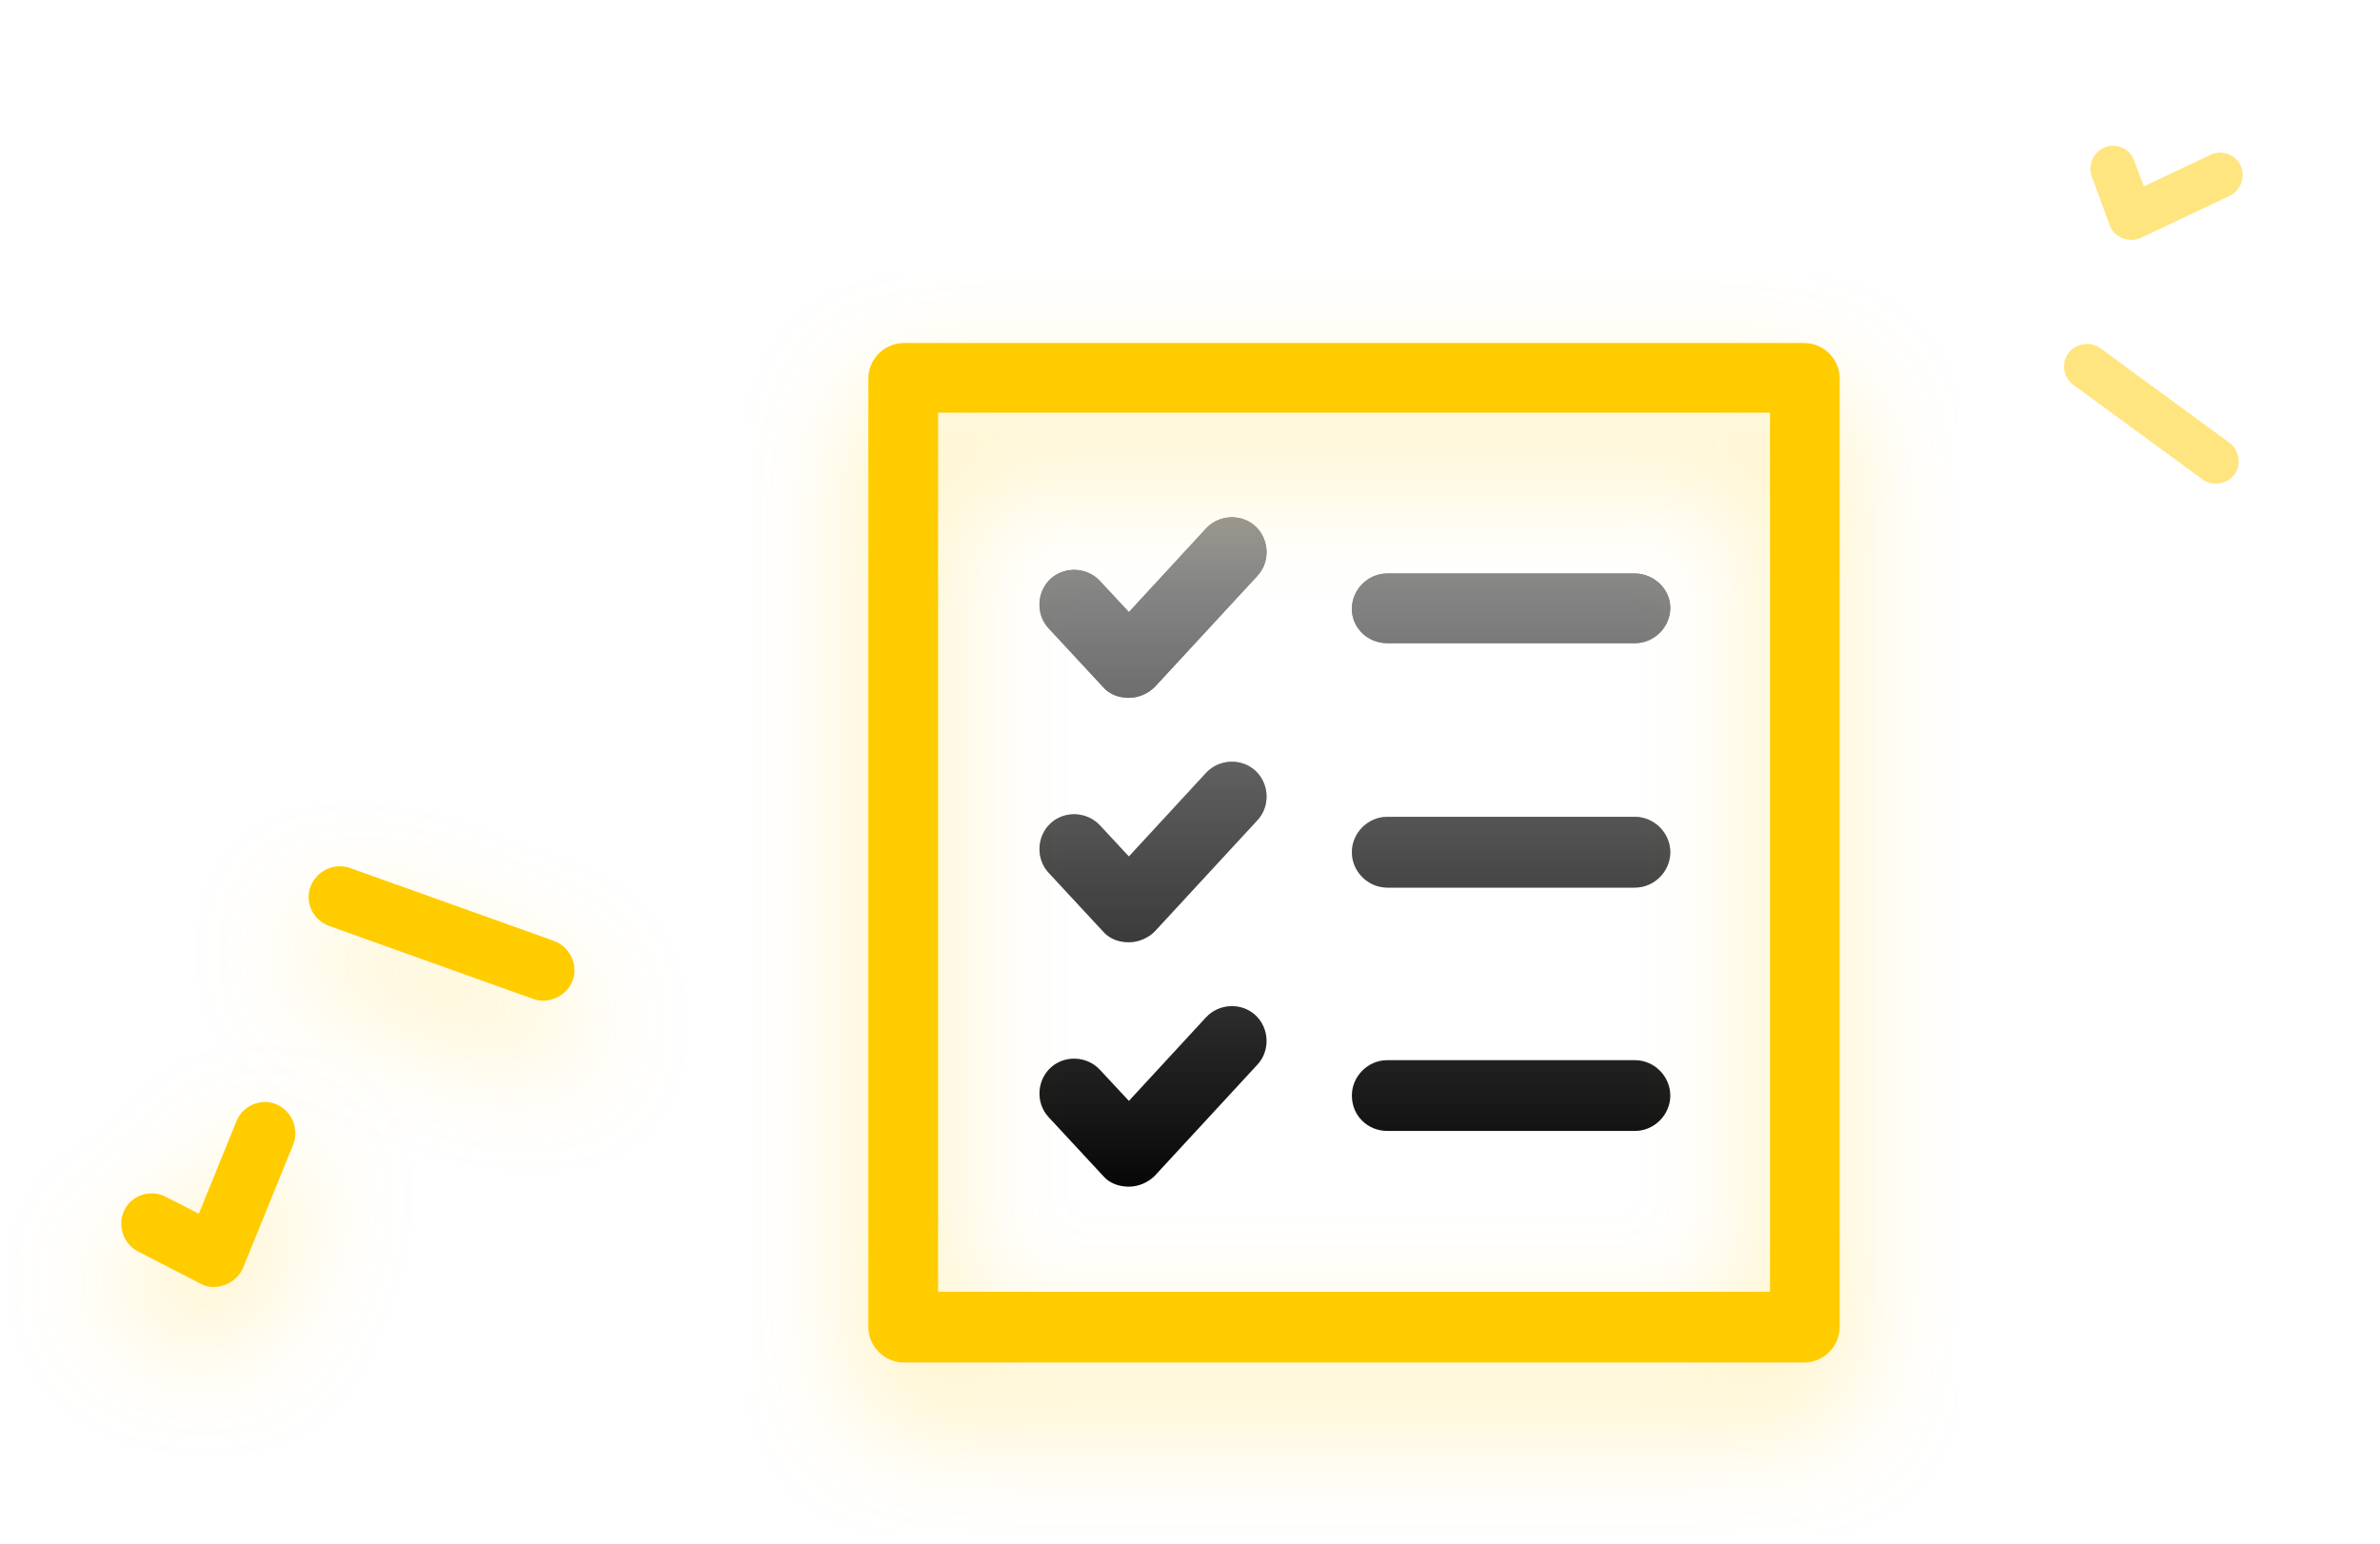
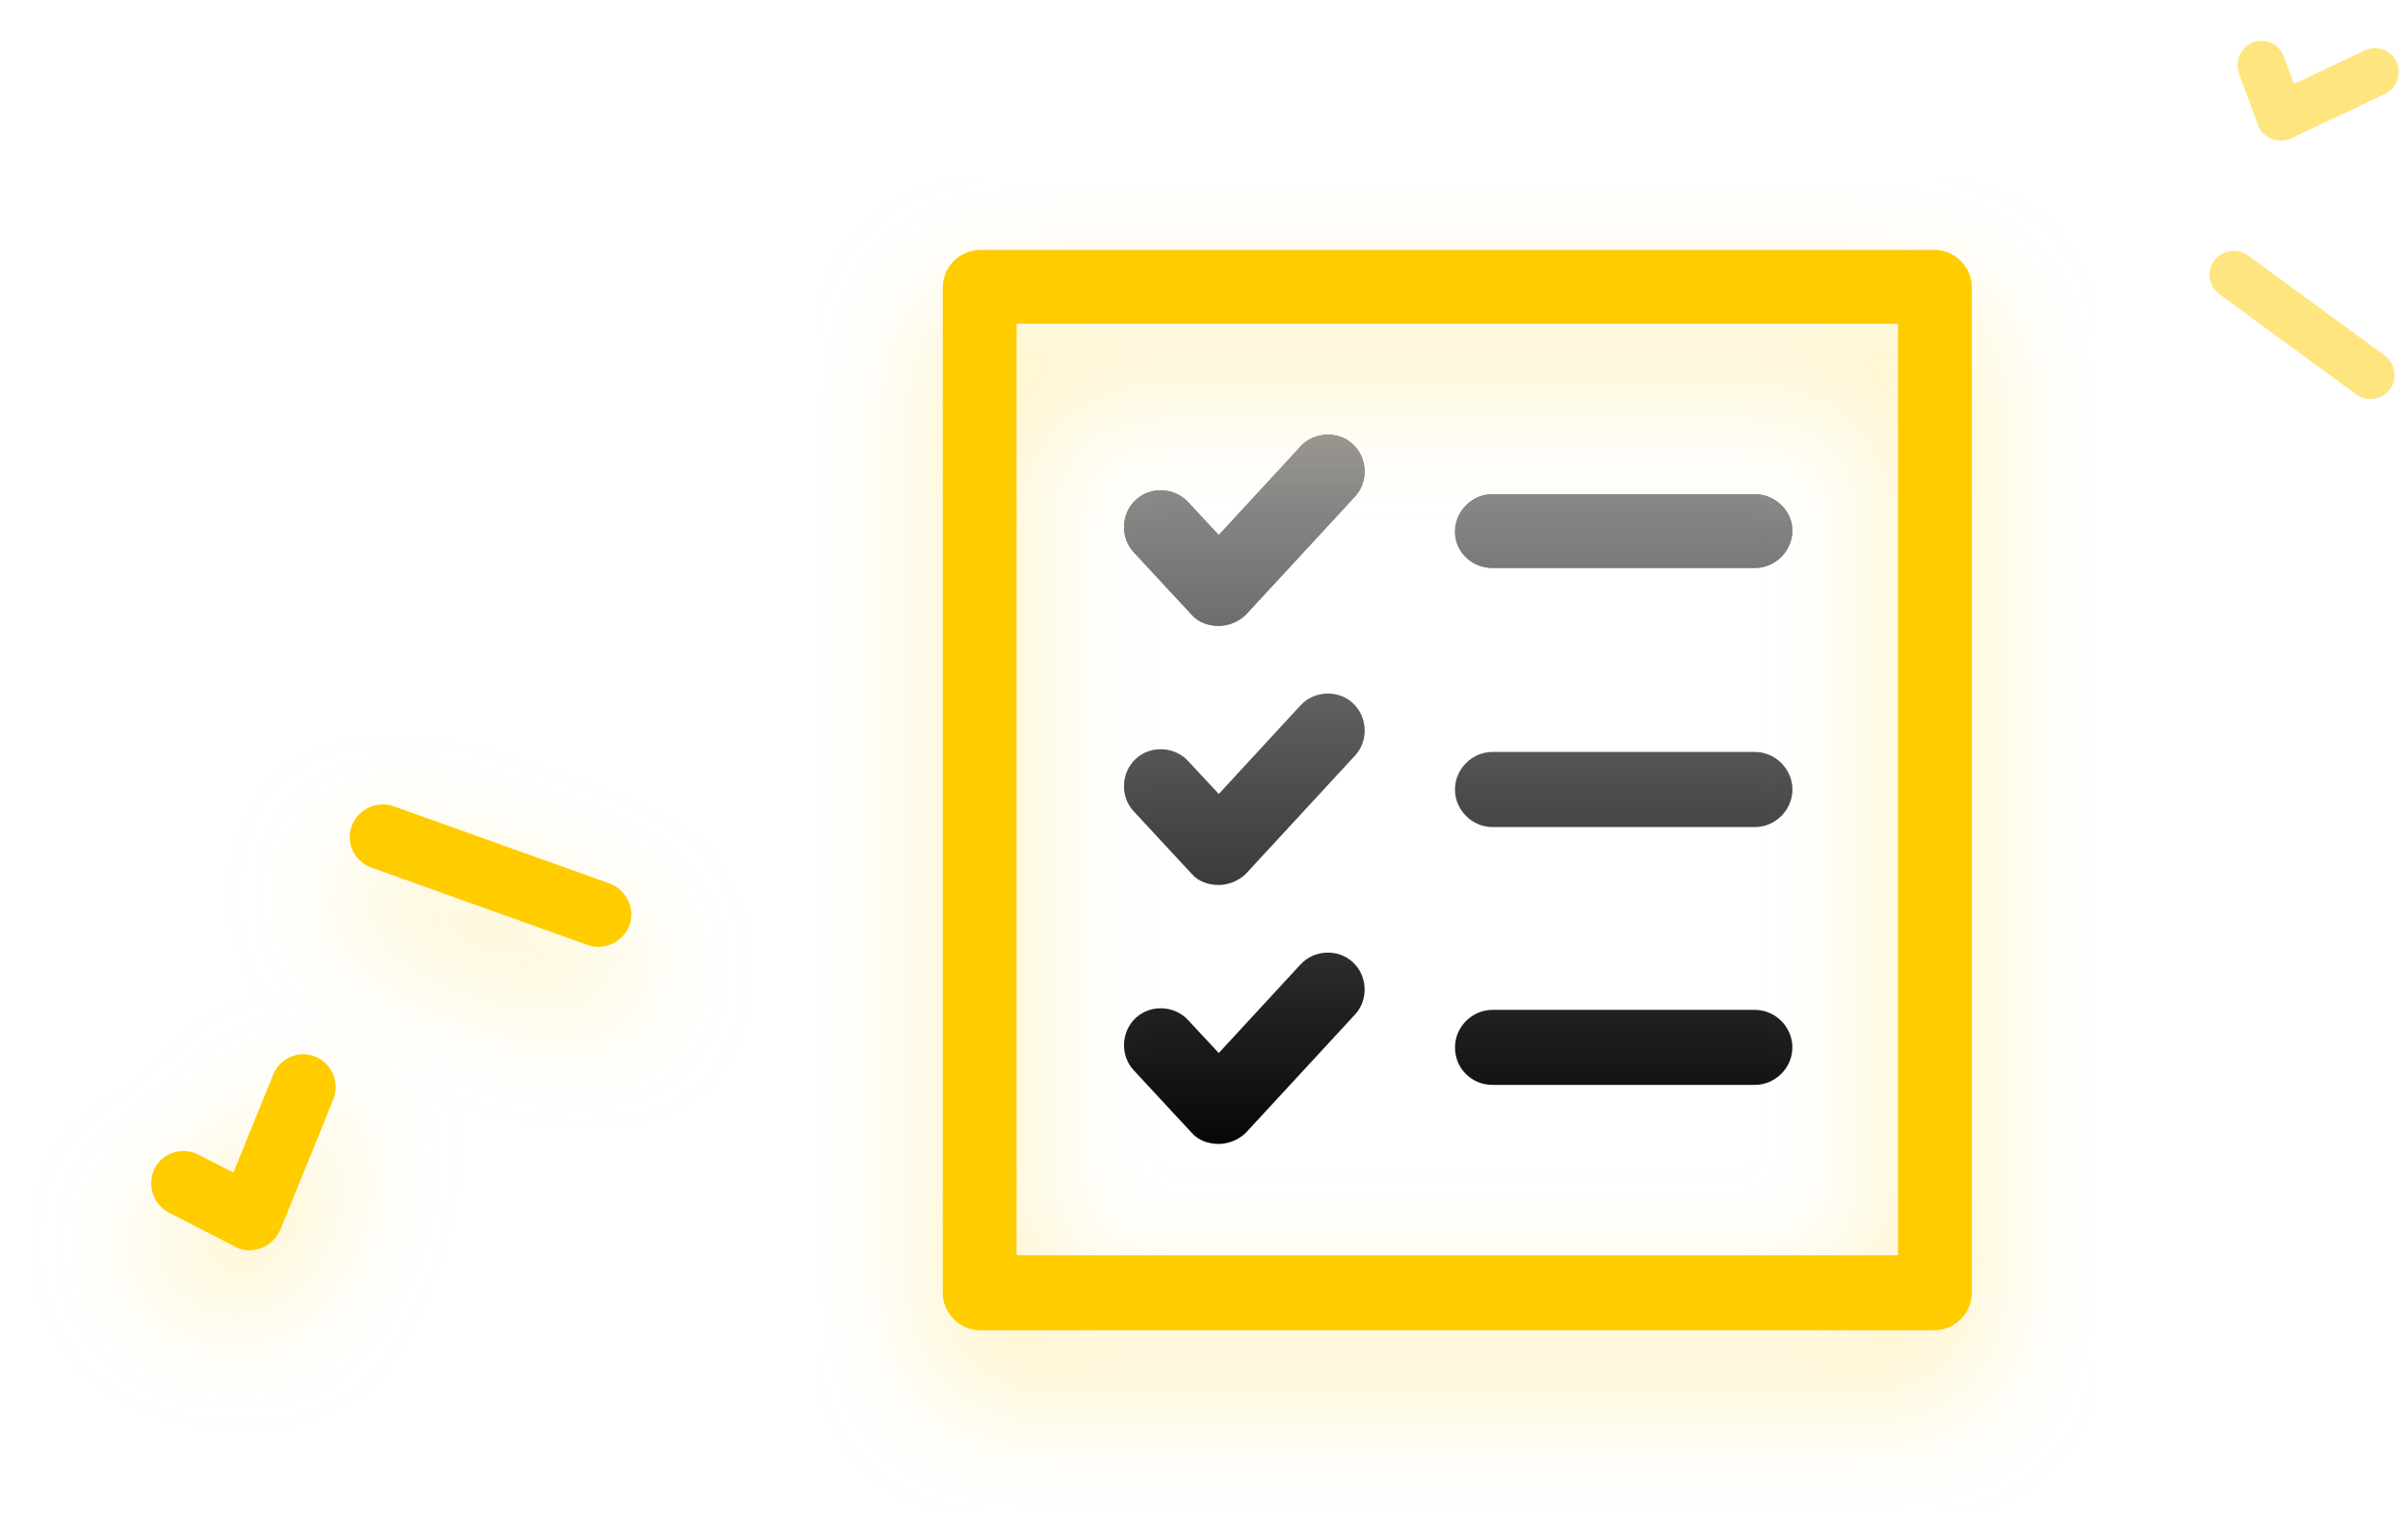
- <svg xmlns="http://www.w3.org/2000/svg" width="222" height="144" viewBox="0 0 222 144" fill="none">
-   <path d="M129.4 60H152.5C154.3 60 155.8 58.5 155.8 56.7C155.8 54.9 154.2 53.5 152.5 53.5H129.4C127.6 53.5 126.1 55 126.1 56.8C126.1 58.6 127.6 60 129.4 60Z" fill="#060606" />
-   <path d="M129.4 60H152.5C154.3 60 155.8 58.5 155.8 56.7C155.8 54.9 154.2 53.5 152.5 53.5H129.4C127.6 53.5 126.1 55 126.1 56.8C126.1 58.6 127.6 60 129.4 60Z" fill="url(#paint0_linear)" />
-   <path d="M102.9 64.1C103.5 64.8 104.4 65.1 105.3 65.1C106.2 65.1 107.1 64.7 107.7 64.1L117.3 53.7C118.5 52.4 118.4 50.3 117.1 49.1C115.8 47.9 113.7 48 112.5 49.3L105.3 57.1L102.6 54.2C101.4 52.9 99.3 52.8 98 54C96.7 55.2 96.6 57.3 97.8 58.6L102.9 64.1Z" fill="#060606" />
-   <path d="M102.9 64.1C103.5 64.8 104.4 65.1 105.3 65.1C106.2 65.1 107.1 64.7 107.7 64.1L117.3 53.7C118.5 52.4 118.4 50.3 117.1 49.1C115.8 47.9 113.7 48 112.5 49.3L105.3 57.1L102.6 54.2C101.4 52.9 99.3 52.8 98 54C96.7 55.2 96.6 57.3 97.8 58.6L102.9 64.1Z" fill="url(#paint1_linear)" />
-   <path d="M129.4 82.8H152.5C154.3 82.8 155.8 81.3 155.8 79.5C155.8 77.7 154.3 76.2 152.5 76.2H129.4C127.6 76.2 126.1 77.7 126.1 79.5C126.1 81.3 127.6 82.8 129.4 82.8Z" fill="#060606" />
-   <path d="M129.4 82.8H152.5C154.3 82.8 155.8 81.3 155.8 79.5C155.8 77.7 154.3 76.2 152.5 76.2H129.4C127.6 76.2 126.1 77.7 126.1 79.5C126.1 81.3 127.6 82.8 129.4 82.8Z" fill="url(#paint2_linear)" />
-   <path d="M102.9 86.9C103.5 87.6 104.4 87.9 105.3 87.9C106.2 87.9 107.1 87.5 107.7 86.9L117.3 76.5C118.5 75.2 118.4 73.1 117.1 71.9C115.8 70.7 113.7 70.8 112.5 72.1L105.3 79.9L102.6 77C101.4 75.7 99.3 75.6 98 76.8C96.7 78 96.6 80.1 97.8 81.4L102.9 86.9Z" fill="#060606" />
-   <path d="M102.9 86.9C103.5 87.6 104.4 87.9 105.3 87.9C106.2 87.9 107.1 87.5 107.7 86.9L117.3 76.5C118.5 75.2 118.4 73.1 117.1 71.9C115.8 70.7 113.7 70.8 112.5 72.1L105.3 79.9L102.6 77C101.4 75.7 99.3 75.6 98 76.8C96.7 78 96.6 80.1 97.8 81.4L102.9 86.9Z" fill="url(#paint3_linear)" />
-   <path d="M129.4 105.5H152.5C154.3 105.5 155.8 104 155.8 102.2C155.8 100.4 154.3 98.9 152.5 98.9H129.4C127.6 98.9 126.1 100.4 126.1 102.2C126.1 104.1 127.6 105.5 129.4 105.5Z" fill="#060606" />
-   <path d="M129.4 105.5H152.5C154.3 105.5 155.8 104 155.8 102.2C155.8 100.4 154.3 98.9 152.5 98.9H129.4C127.6 98.9 126.1 100.4 126.1 102.2C126.1 104.1 127.6 105.5 129.4 105.5Z" fill="url(#paint4_linear)" />
-   <path d="M102.9 109.7C103.5 110.4 104.4 110.7 105.3 110.7C106.2 110.7 107.1 110.3 107.7 109.7L117.3 99.3C118.5 98 118.4 95.9 117.1 94.7C115.8 93.5 113.7 93.6 112.5 94.9L105.3 102.7L102.6 99.8C101.4 98.5 99.3 98.4 98 99.6C96.7 100.8 96.6 102.9 97.8 104.2L102.9 109.7Z" fill="#060606" />
-   <path d="M102.9 109.7C103.5 110.4 104.4 110.7 105.3 110.7C106.2 110.7 107.1 110.3 107.7 109.7L117.3 99.3C118.5 98 118.4 95.9 117.1 94.7C115.8 93.5 113.7 93.6 112.5 94.9L105.3 102.7L102.6 99.8C101.4 98.5 99.3 98.4 98 99.6C96.7 100.8 96.6 102.9 97.8 104.2L102.9 109.7Z" fill="url(#paint5_linear)" />
+ <svg xmlns="http://www.w3.org/2000/svg" width="212" height="134" viewBox="0 0 212 134" fill="none">
+   <path d="M131.4 50H154.5C156.3 50 157.8 48.5 157.8 46.7C157.8 44.9 156.2 43.5 154.5 43.5H131.4C129.6 43.5 128.1 45 128.1 46.8C128.1 48.6 129.6 50 131.4 50Z" fill="#060606" />
+   <path d="M131.4 50H154.5C156.3 50 157.8 48.5 157.8 46.7C157.8 44.9 156.2 43.5 154.5 43.5H131.4C129.6 43.5 128.1 45 128.1 46.8C128.1 48.6 129.6 50 131.4 50Z" fill="url(#paint0_linear)" />
+   <path d="M104.9 54.1C105.5 54.8 106.4 55.1 107.3 55.1C108.2 55.1 109.1 54.7 109.7 54.1L119.3 43.7C120.5 42.4 120.4 40.3 119.1 39.1C117.8 37.9 115.7 38 114.5 39.3L107.3 47.1L104.6 44.2C103.4 42.9 101.3 42.8 100 44C98.7 45.2 98.6 47.3 99.8 48.6L104.9 54.1Z" fill="#060606" />
+   <path d="M104.9 54.1C105.5 54.8 106.4 55.1 107.3 55.1C108.2 55.1 109.1 54.7 109.7 54.1L119.3 43.7C120.5 42.4 120.4 40.3 119.1 39.1C117.8 37.9 115.7 38 114.5 39.3L107.3 47.1L104.6 44.2C103.4 42.9 101.3 42.8 100 44C98.7 45.2 98.6 47.3 99.8 48.6L104.9 54.1Z" fill="url(#paint1_linear)" />
+   <path d="M131.4 72.8H154.5C156.3 72.8 157.8 71.3 157.8 69.5C157.8 67.7 156.3 66.2 154.5 66.2H131.4C129.6 66.2 128.1 67.7 128.1 69.5C128.1 71.3 129.6 72.8 131.4 72.8Z" fill="#060606" />
+   <path d="M131.4 72.8H154.5C156.3 72.8 157.8 71.3 157.8 69.5C157.8 67.7 156.3 66.2 154.5 66.2H131.4C129.6 66.2 128.1 67.7 128.1 69.5C128.1 71.3 129.6 72.8 131.4 72.8Z" fill="url(#paint2_linear)" />
+   <path d="M104.9 76.9C105.5 77.6 106.4 77.9 107.3 77.9C108.2 77.9 109.1 77.5 109.7 76.9L119.3 66.5C120.5 65.2 120.4 63.1 119.1 61.9C117.8 60.7 115.7 60.8 114.5 62.1L107.3 69.9L104.6 67C103.4 65.7 101.3 65.6 100 66.8C98.7 68 98.6 70.1 99.8 71.4L104.9 76.9Z" fill="#060606" />
+   <path d="M104.9 76.9C105.5 77.6 106.4 77.9 107.3 77.9C108.2 77.9 109.1 77.5 109.7 76.9L119.3 66.5C120.5 65.2 120.4 63.1 119.1 61.9C117.8 60.7 115.7 60.8 114.5 62.1L107.3 69.9L104.6 67C103.4 65.7 101.3 65.6 100 66.8C98.7 68 98.6 70.1 99.8 71.4L104.9 76.9Z" fill="url(#paint3_linear)" />
+   <path d="M131.4 95.5H154.5C156.3 95.5 157.8 94 157.8 92.2C157.8 90.4 156.3 88.9 154.5 88.9H131.4C129.6 88.9 128.1 90.4 128.1 92.2C128.1 94.1 129.6 95.5 131.4 95.5Z" fill="#060606" />
+   <path d="M131.4 95.5H154.5C156.3 95.5 157.8 94 157.8 92.2C157.8 90.4 156.3 88.9 154.5 88.9H131.4C129.6 88.9 128.1 90.4 128.1 92.2C128.1 94.1 129.6 95.5 131.4 95.5Z" fill="url(#paint4_linear)" />
+   <path d="M104.9 99.7C105.5 100.4 106.4 100.7 107.3 100.7C108.2 100.7 109.1 100.3 109.7 99.7L119.3 89.3C120.5 88 120.4 85.9 119.1 84.7C117.8 83.5 115.7 83.6 114.5 84.9L107.3 92.7L104.6 89.8C103.4 88.5 101.3 88.4 100 89.6C98.7 90.8 98.6 92.9 99.8 94.2L104.9 99.7Z" fill="#060606" />
+   <path d="M104.9 99.7C105.5 100.4 106.4 100.7 107.3 100.7C108.2 100.7 109.1 100.3 109.7 99.7L119.3 89.3C120.5 88 120.4 85.9 119.1 84.7C117.8 83.5 115.7 83.6 114.5 84.9L107.3 92.7L104.6 89.8C103.4 88.5 101.3 88.4 100 89.6C98.7 90.8 98.6 92.9 99.8 94.2L104.9 99.7Z" fill="url(#paint5_linear)" />
  <g filter="url(#filter0_d)">
-     <path d="M168.3 32H84.3C82.5 32 81 33.5 81 35.3V123.8C81 125.6 82.5 127.1 84.3 127.1H168.3C170.1 127.1 171.6 125.6 171.6 123.8V35.3C171.6 33.5 170.1 32 168.3 32ZM165.1 120.5H87.5V38.5H165.1V120.5Z" fill="#FFCC00" />
+     <path d="M170.3 22H86.3C84.5 22 83 23.5 83 25.3V113.8C83 115.6 84.5 117.1 86.3 117.1H170.3C172.1 117.1 173.6 115.6 173.6 113.8V25.3C173.6 23.5 172.1 22 170.3 22ZM167.1 110.5H89.5V28.5H167.1V110.5Z" fill="#FFCC00" />
  </g>
-   <path opacity="0.5" d="M196.797 21.029C196.982 21.599 197.445 22.001 197.983 22.221C198.521 22.442 199.158 22.42 199.665 22.205L207.978 18.271C209.017 17.779 209.478 16.486 208.999 15.442C208.519 14.399 207.239 13.944 206.2 14.436L199.965 17.386L199.071 14.972C198.676 13.893 197.446 13.318 196.371 13.725C195.297 14.131 194.717 15.376 195.112 16.456L196.797 21.029Z" fill="#FFCC00" />
-   <path opacity="0.5" d="M193.406 35.907L205.442 44.722C206.38 45.409 207.74 45.191 208.435 44.242C209.13 43.293 208.836 41.945 207.951 41.297L195.915 32.482C194.977 31.795 193.616 32.014 192.922 32.962C192.227 33.911 192.468 35.221 193.406 35.907Z" fill="#FFCC00" />
+   <path opacity="0.5" d="M198.797 11.029C198.982 11.599 199.445 12.001 199.983 12.221C200.521 12.442 201.158 12.42 201.665 12.205L209.978 8.271C211.017 7.78 211.478 6.486 210.999 5.442C210.519 4.399 209.239 3.945 208.2 4.436L201.965 7.386L201.071 4.972C200.676 3.893 199.446 3.318 198.371 3.725C197.297 4.131 196.717 5.376 197.112 6.456L198.797 11.029Z" fill="#FFCC00" />
+   <path opacity="0.5" d="M195.406 25.907L207.442 34.722C208.38 35.409 209.74 35.191 210.435 34.242C211.13 33.293 210.836 31.945 209.951 31.297L197.915 22.482C196.977 21.795 195.616 22.014 194.922 22.962C194.227 23.911 194.468 25.221 195.406 25.907Z" fill="#FFCC00" />
  <g filter="url(#filter1_d)">
-     <path d="M18.724 119.756C19.431 120.155 20.261 120.131 20.999 119.858C21.737 119.586 22.353 118.981 22.661 118.302L27.349 106.768C27.935 105.326 27.21 103.614 25.776 103.013C24.342 102.411 22.65 103.13 22.064 104.572L18.549 113.222L15.446 111.635C14.064 110.92 12.311 111.473 11.612 112.862C10.914 114.251 11.475 116.023 12.857 116.738L18.724 119.756Z" fill="#FFCC00" />
+     <path d="M20.724 109.756C21.431 110.155 22.261 110.131 22.999 109.858C23.737 109.586 24.353 108.981 24.661 108.302L29.349 96.768C29.935 95.326 29.21 93.614 27.776 93.013C26.342 92.411 24.65 93.13 24.064 94.572L20.549 103.222L17.446 101.635C16.064 100.92 14.311 101.473 13.612 102.862C12.914 104.251 13.475 106.023 14.857 106.738L20.724 109.756Z" fill="#FFCC00" />
  </g>
  <g filter="url(#filter2_d)">
-     <path d="M30.717 86.383L49.733 93.184C51.214 93.714 52.896 92.907 53.432 91.408C53.968 89.91 53.068 88.273 51.668 87.772L32.652 80.972C31.17 80.442 29.489 81.249 28.953 82.748C28.417 84.246 29.235 85.853 30.717 86.383Z" fill="#FFCC00" />
+     <path d="M32.717 76.383L51.733 83.184C53.214 83.714 54.896 82.907 55.432 81.408C55.968 79.91 55.068 78.273 53.668 77.772L34.652 70.972C33.17 70.442 31.489 71.249 30.953 72.748C30.417 74.246 31.235 75.853 32.717 76.383Z" fill="#FFCC00" />
  </g>
  <defs>
-     <filter id="filter0_d" x="70" y="26" width="112.6" height="117.1" filterUnits="userSpaceOnUse" color-interpolation-filters="sRGB">
+     <filter id="filter0_d" x="72" y="16" width="112.6" height="117.1" filterUnits="userSpaceOnUse" color-interpolation-filters="sRGB">
      <feFlood flood-opacity="0" result="BackgroundImageFix" />
      <feColorMatrix in="SourceAlpha" type="matrix" values="0 0 0 0 0 0 0 0 0 0 0 0 0 0 0 0 0 0 127 0" />
      <feOffset dy="5" />
      <feGaussianBlur stdDeviation="5.5" />
      <feColorMatrix type="matrix" values="0 0 0 0 1 0 0 0 0 0.8 0 0 0 0 0 0 0 0 0.3 0" />
      <feBlend mode="normal" in2="BackgroundImageFix" result="effect1_dropShadow" />
      <feBlend mode="normal" in="SourceGraphic" in2="effect1_dropShadow" result="shape" />
    </filter>
-     <filter id="filter1_d" x="0.312" y="96.799" width="38.241" height="39.26" filterUnits="userSpaceOnUse" color-interpolation-filters="sRGB">
+     <filter id="filter1_d" x="0" y="86" width="44.53" height="42.384" filterUnits="userSpaceOnUse" color-interpolation-filters="sRGB">
      <feFlood flood-opacity="0" result="BackgroundImageFix" />
      <feColorMatrix in="SourceAlpha" type="matrix" values="0 0 0 0 0 0 0 0 0 0 0 0 0 0 0 0 0 0 127 0" />
      <feOffset dy="5" />
      <feGaussianBlur stdDeviation="5.5" />
      <feColorMatrix type="matrix" values="0 0 0 0 1 0 0 0 0 0.8 0 0 0 0 0 0 0 0 0.3 0" />
      <feBlend mode="normal" in2="BackgroundImageFix" result="effect1_dropShadow" />
      <feBlend mode="normal" in="SourceGraphic" in2="effect1_dropShadow" result="shape" />
    </filter>
-     <filter id="filter2_d" x="17.788" y="74.809" width="46.801" height="34.539" filterUnits="userSpaceOnUse" color-interpolation-filters="sRGB">
+     <filter id="filter2_d" x="19" y="64" width="48.385" height="36.156" filterUnits="userSpaceOnUse" color-interpolation-filters="sRGB">
      <feFlood flood-opacity="0" result="BackgroundImageFix" />
      <feColorMatrix in="SourceAlpha" type="matrix" values="0 0 0 0 0 0 0 0 0 0 0 0 0 0 0 0 0 0 127 0" />
      <feOffset dy="5" />
      <feGaussianBlur stdDeviation="5.5" />
      <feColorMatrix type="matrix" values="0 0 0 0 1 0 0 0 0 0.8 0 0 0 0 0 0 0 0 0.3 0" />
      <feBlend mode="normal" in2="BackgroundImageFix" result="effect1_dropShadow" />
      <feBlend mode="normal" in="SourceGraphic" in2="effect1_dropShadow" result="shape" />
    </filter>
-     <linearGradient id="paint0_linear" x1="126.38" y1="1" x2="126.38" y2="111" gradientUnits="userSpaceOnUse">
+     <linearGradient id="paint0_linear" x1="128.38" y1="-9" x2="128.38" y2="101" gradientUnits="userSpaceOnUse">
      <stop stop-color="white" />
      <stop offset="1" stop-color="white" stop-opacity="0" />
    </linearGradient>
-     <linearGradient id="paint1_linear" x1="126.38" y1="1" x2="126.38" y2="111" gradientUnits="userSpaceOnUse">
+     <linearGradient id="paint1_linear" x1="128.38" y1="-9" x2="128.38" y2="101" gradientUnits="userSpaceOnUse">
      <stop stop-color="white" />
      <stop offset="1" stop-color="white" stop-opacity="0" />
    </linearGradient>
-     <linearGradient id="paint2_linear" x1="126.38" y1="1" x2="126.38" y2="111" gradientUnits="userSpaceOnUse">
+     <linearGradient id="paint2_linear" x1="128.38" y1="-9" x2="128.38" y2="101" gradientUnits="userSpaceOnUse">
      <stop stop-color="white" />
      <stop offset="1" stop-color="white" stop-opacity="0" />
    </linearGradient>
-     <linearGradient id="paint3_linear" x1="126.38" y1="1" x2="126.38" y2="111" gradientUnits="userSpaceOnUse">
+     <linearGradient id="paint3_linear" x1="128.38" y1="-9" x2="128.38" y2="101" gradientUnits="userSpaceOnUse">
      <stop stop-color="white" />
      <stop offset="1" stop-color="white" stop-opacity="0" />
    </linearGradient>
-     <linearGradient id="paint4_linear" x1="126.38" y1="1" x2="126.38" y2="111" gradientUnits="userSpaceOnUse">
+     <linearGradient id="paint4_linear" x1="128.38" y1="-9" x2="128.38" y2="101" gradientUnits="userSpaceOnUse">
      <stop stop-color="white" />
      <stop offset="1" stop-color="white" stop-opacity="0" />
    </linearGradient>
-     <linearGradient id="paint5_linear" x1="126.38" y1="1" x2="126.38" y2="111" gradientUnits="userSpaceOnUse">
+     <linearGradient id="paint5_linear" x1="128.38" y1="-9" x2="128.38" y2="101" gradientUnits="userSpaceOnUse">
      <stop stop-color="white" />
      <stop offset="1" stop-color="white" stop-opacity="0" />
    </linearGradient>
  </defs>
</svg>
